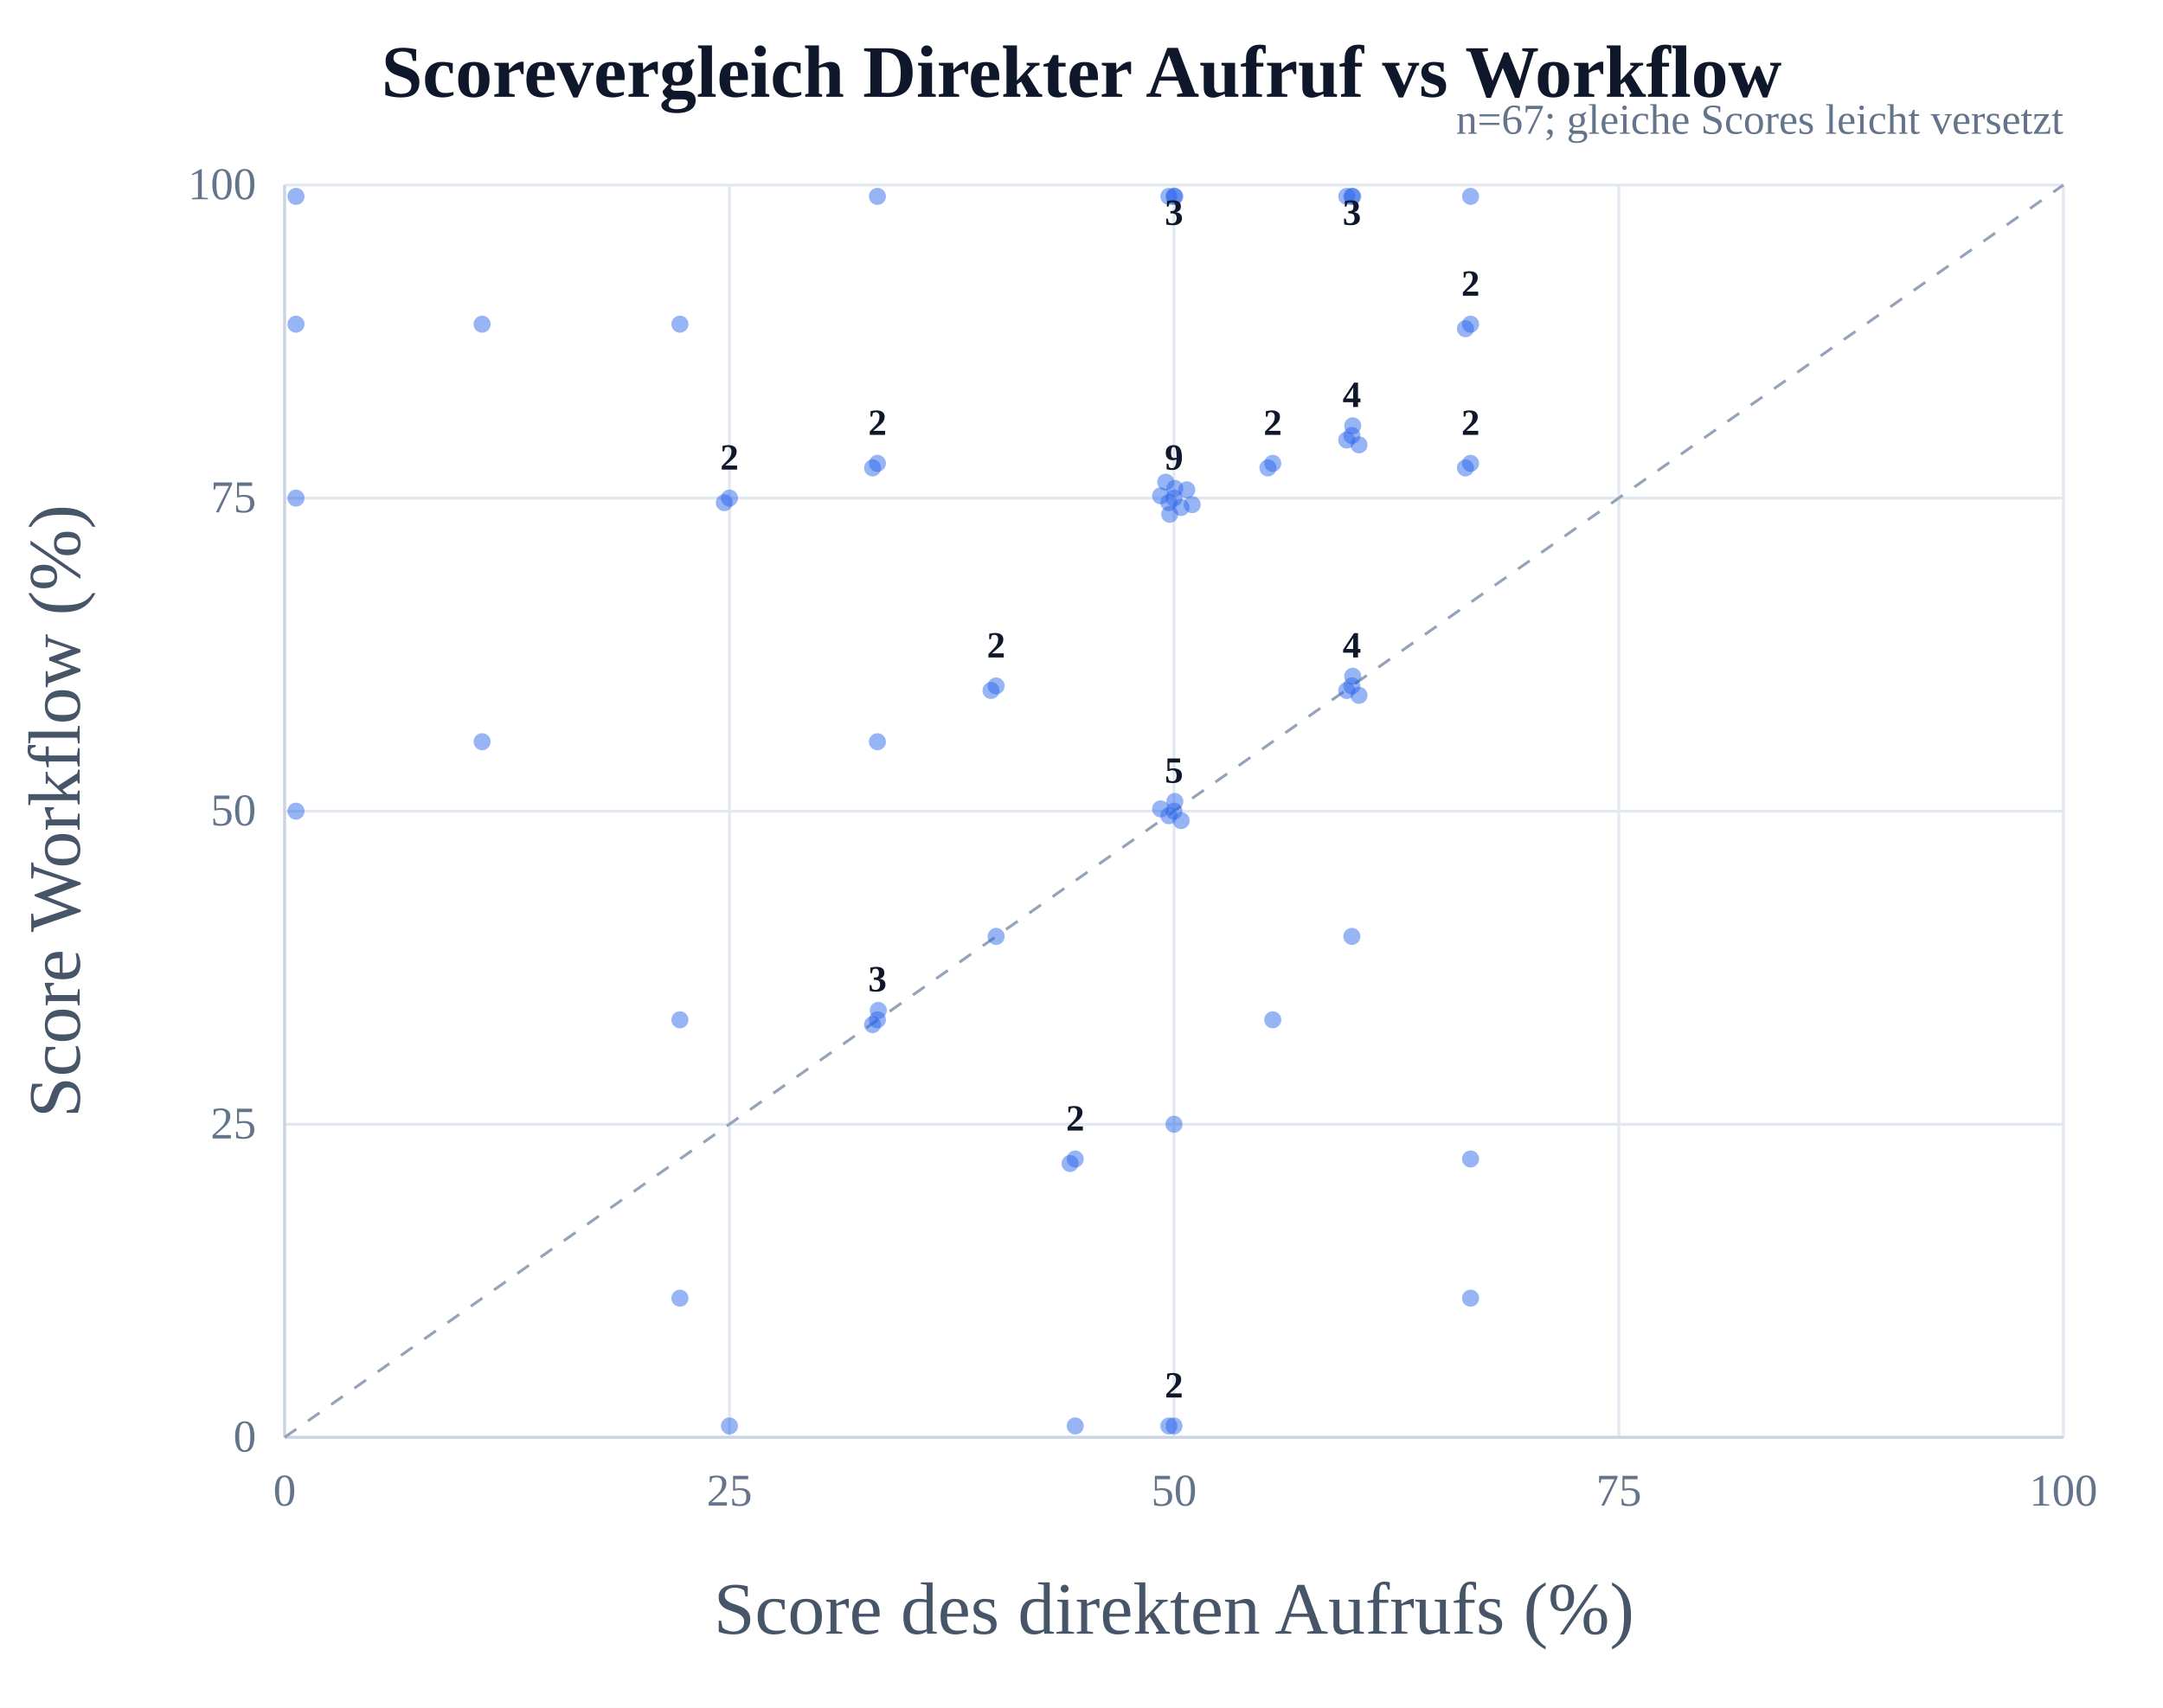
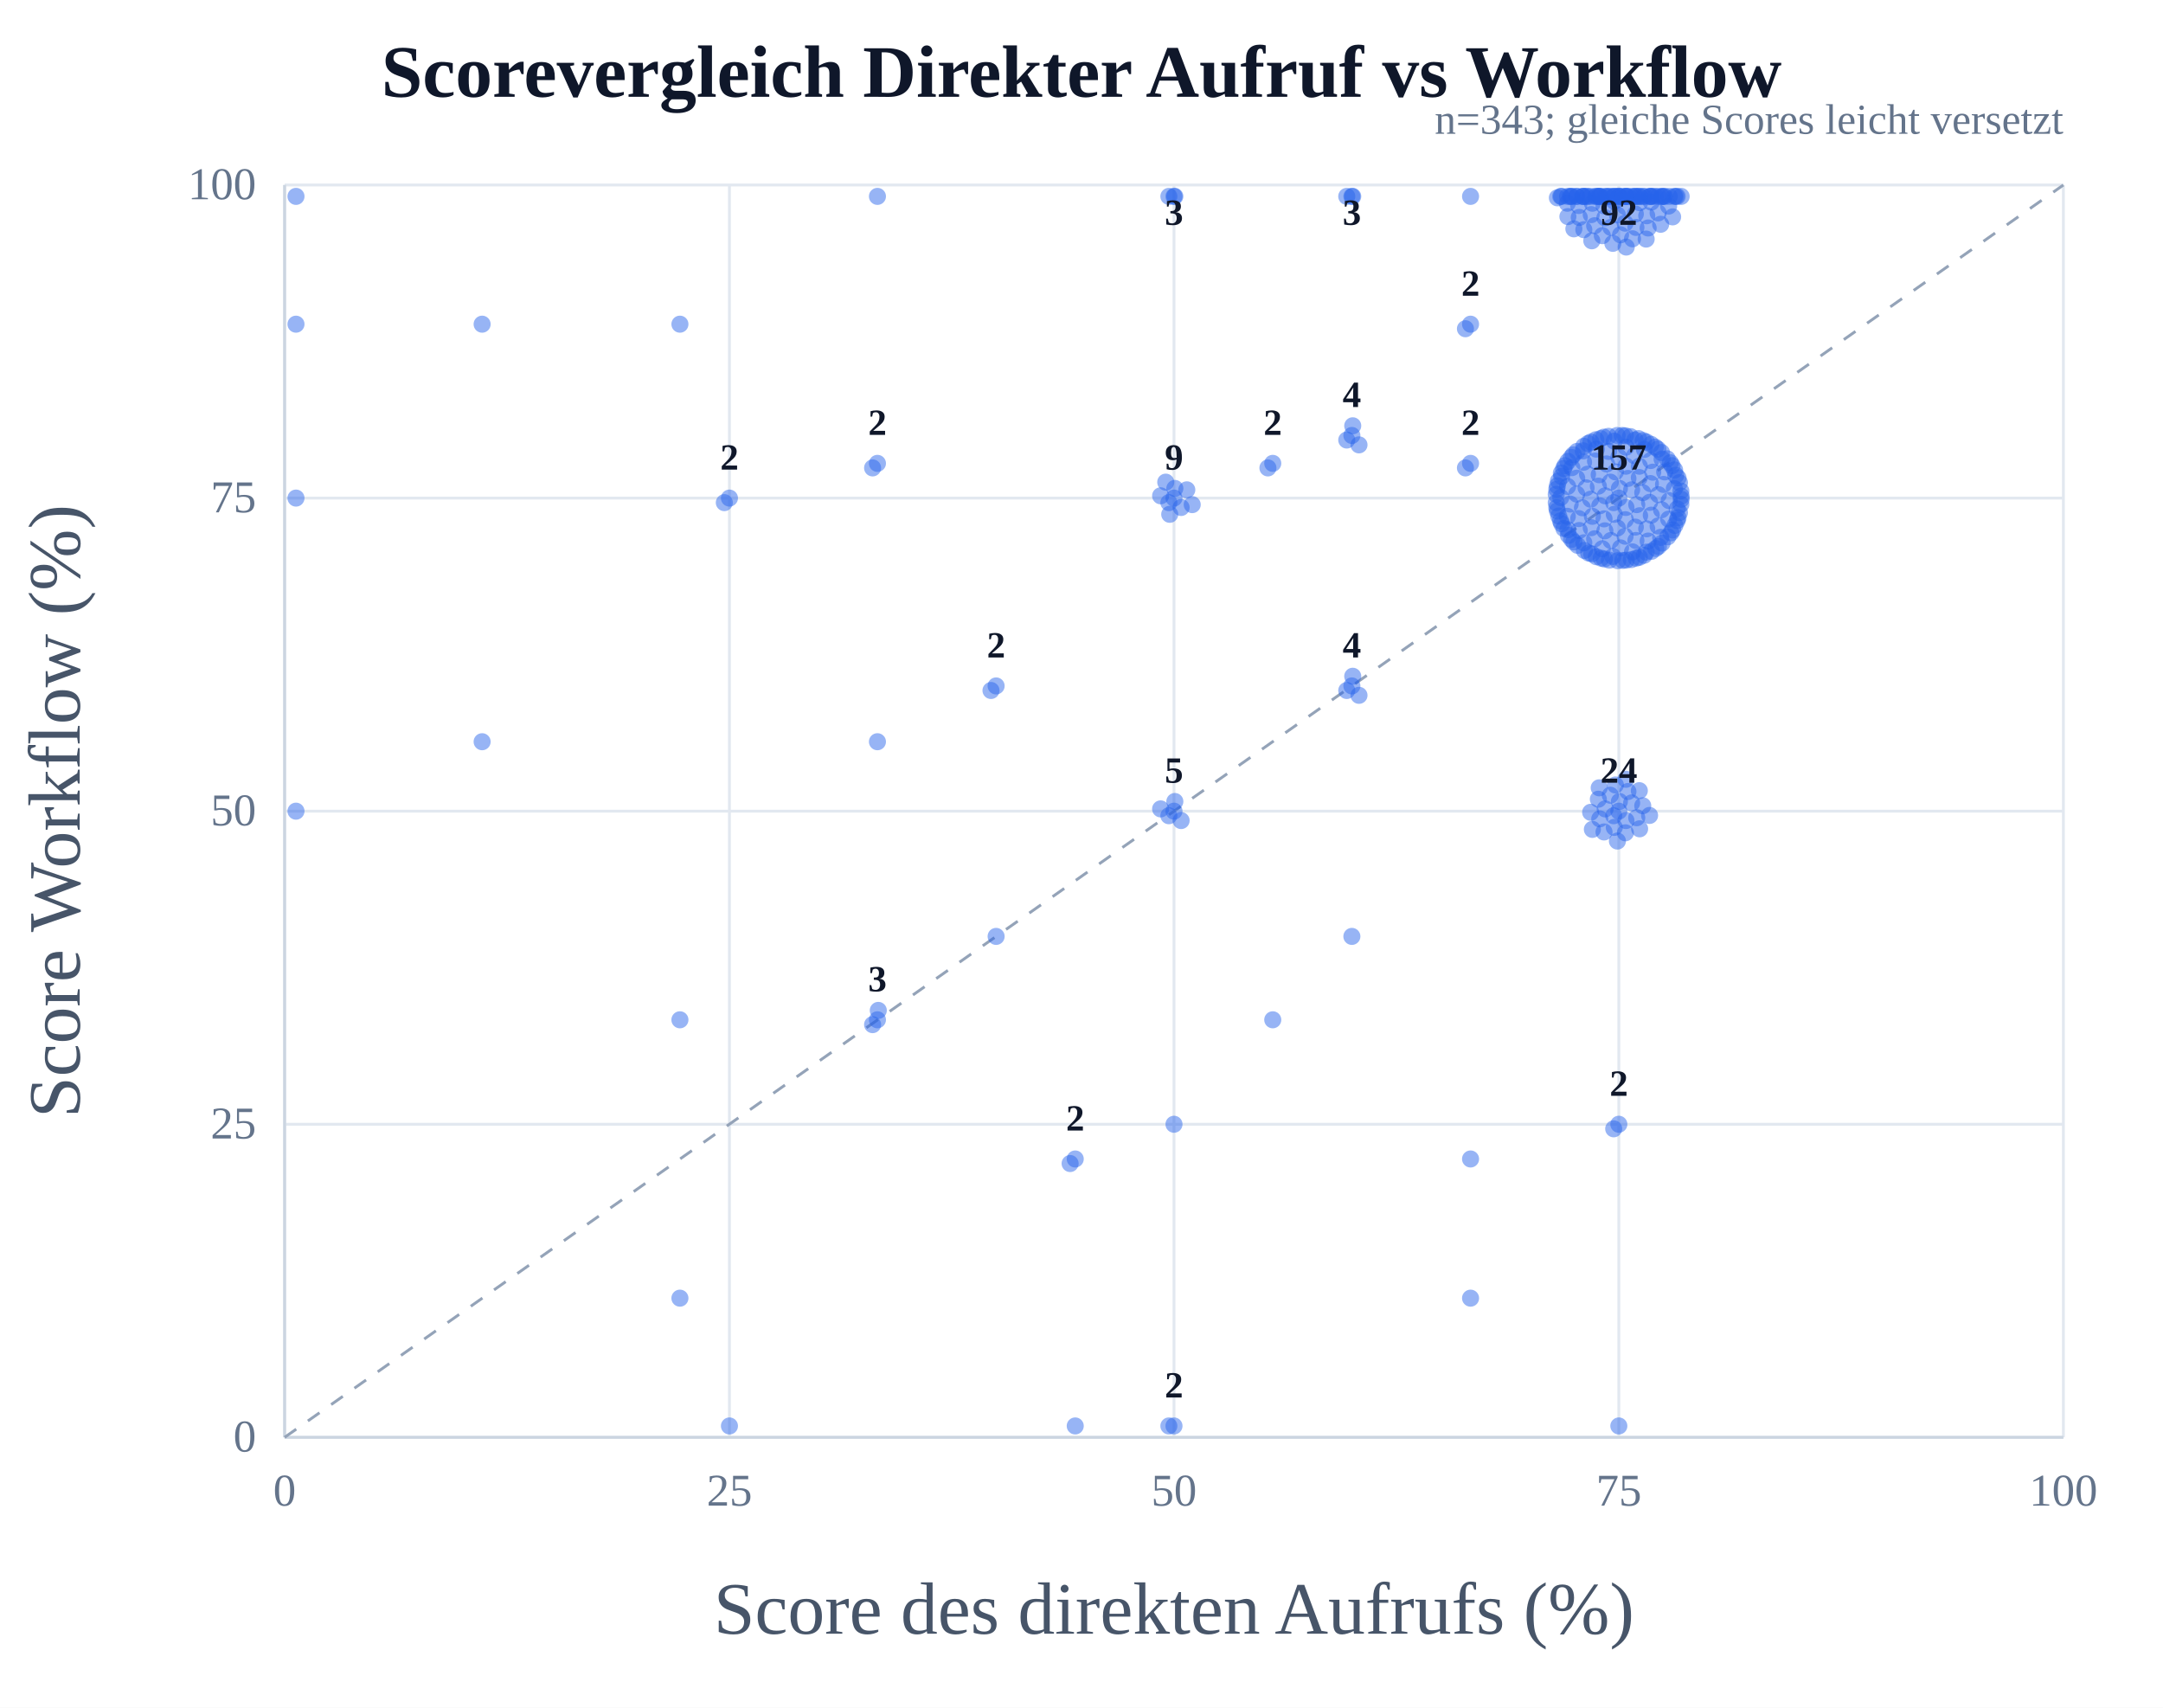
<svg xmlns="http://www.w3.org/2000/svg" width="760" height="600" viewBox="0 0 760 600" role="img" aria-label="Scorevergleich Direkter Aufruf vs Workflow">
  <rect width="100%" height="100%" fill="white" />
  <text x="380" y="34" text-anchor="middle" font-size="26" font-weight="700" fill="#0f172a">Scorevergleich Direkter Aufruf vs Workflow</text>
  <line x1="100.0" y1="65" x2="100.0" y2="505.0" stroke="#e2e8f0" />
  <line x1="100" y1="505.0" x2="725.0" y2="505.0" stroke="#e2e8f0" />
  <text x="100.0" y="529.0" text-anchor="middle" font-size="16" fill="#64748b">0</text>
  <text x="90.0" y="510.0" text-anchor="end" font-size="16" fill="#64748b">0</text>
  <line x1="256.3" y1="65" x2="256.3" y2="505.0" stroke="#e2e8f0" />
  <line x1="100" y1="395.0" x2="725.0" y2="395.0" stroke="#e2e8f0" />
  <text x="256.3" y="529.0" text-anchor="middle" font-size="16" fill="#64748b">25</text>
  <text x="90.0" y="400.0" text-anchor="end" font-size="16" fill="#64748b">25</text>
  <line x1="412.5" y1="65" x2="412.5" y2="505.0" stroke="#e2e8f0" />
  <line x1="100" y1="285.0" x2="725.0" y2="285.0" stroke="#e2e8f0" />
  <text x="412.5" y="529.0" text-anchor="middle" font-size="16" fill="#64748b">50</text>
  <text x="90.0" y="290.0" text-anchor="end" font-size="16" fill="#64748b">50</text>
  <line x1="568.8" y1="65" x2="568.8" y2="505.0" stroke="#e2e8f0" />
  <line x1="100" y1="175.0" x2="725.0" y2="175.0" stroke="#e2e8f0" />
  <text x="568.8" y="529.0" text-anchor="middle" font-size="16" fill="#64748b">75</text>
  <text x="90.0" y="180.0" text-anchor="end" font-size="16" fill="#64748b">75</text>
  <line x1="725.0" y1="65" x2="725.0" y2="505.0" stroke="#e2e8f0" />
  <line x1="100" y1="65.0" x2="725.0" y2="65.0" stroke="#e2e8f0" />
  <text x="725.0" y="529.0" text-anchor="middle" font-size="16" fill="#64748b">100</text>
  <text x="90.0" y="70.0" text-anchor="end" font-size="16" fill="#64748b">100</text>
  <line x1="100" y1="505" x2="725" y2="505" stroke="#cbd5e1" />
  <line x1="100" y1="65" x2="100" y2="505" stroke="#cbd5e1" />
  <line x1="100" y1="505" x2="725" y2="65" stroke="#94a3b8" stroke-dasharray="5 5" />
+   <circle cx="568.8" cy="175.0" r="3" fill="#2563eb" opacity="0.48" />
+   <circle cx="567.0" cy="176.6" r="3" fill="#2563eb" opacity="0.48" />
+   <circle cx="569.0" cy="171.6" r="3" fill="#2563eb" opacity="0.48" />
+   <circle cx="571.3" cy="178.3" r="3" fill="#2563eb" opacity="0.48" />
+   <circle cx="564.0" cy="174.2" r="3" fill="#2563eb" opacity="0.48" />
+   <circle cx="573.3" cy="172.1" r="3" fill="#2563eb" opacity="0.48" />
+   <circle cx="567.2" cy="180.7" r="3" fill="#2563eb" opacity="0.48" />
+   <circle cx="565.8" cy="169.4" r="3" fill="#2563eb" opacity="0.48" />
+   <circle cx="575.1" cy="177.3" r="3" fill="#2563eb" opacity="0.48" />
+   <circle cx="562.1" cy="177.7" r="3" fill="#2563eb" opacity="0.48" />
+   <circle cx="572.0" cy="168.1" r="3" fill="#2563eb" opacity="0.48" />
+   <circle cx="571.1" cy="182.6" r="3" fill="#2563eb" opacity="0.48" />
+   <circle cx="561.6" cy="170.8" r="3" fill="#2563eb" opacity="0.48" />
+   <circle cx="577.2" cy="173.1" r="3" fill="#2563eb" opacity="0.48" />
+   <circle cx="563.6" cy="182.3" r="3" fill="#2563eb" opacity="0.48" />
+   <circle cx="567.6" cy="165.8" r="3" fill="#2563eb" opacity="0.48" />
+   <circle cx="576.1" cy="181.2" r="3" fill="#2563eb" opacity="0.48" />
+   <circle cx="558.9" cy="175.4" r="3" fill="#2563eb" opacity="0.48" />
+   <circle cx="576.0" cy="167.8" r="3" fill="#2563eb" opacity="0.48" />
+   <circle cx="568.3" cy="185.5" r="3" fill="#2563eb" opacity="0.48" />
+   <circle cx="561.9" cy="166.8" r="3" fill="#2563eb" opacity="0.48" />
+   <circle cx="579.6" cy="176.5" r="3" fill="#2563eb" opacity="0.48" />
+   <circle cx="559.5" cy="181.4" r="3" fill="#2563eb" opacity="0.48" />
+   <circle cx="571.3" cy="163.8" r="3" fill="#2563eb" opacity="0.48" />
+   <circle cx="574.6" cy="185.2" r="3" fill="#2563eb" opacity="0.48" />
+   <circle cx="557.3" cy="171.4" r="3" fill="#2563eb" opacity="0.48" />
+   <circle cx="579.9" cy="169.9" r="3" fill="#2563eb" opacity="0.48" />
+   <circle cx="563.9" cy="186.5" r="3" fill="#2563eb" opacity="0.48" />
+   <circle cx="564.5" cy="163.0" r="3" fill="#2563eb" opacity="0.48" />
+   <circle cx="580.2" cy="181.0" r="3" fill="#2563eb" opacity="0.48" />
+   <circle cx="556.0" cy="178.4" r="3" fill="#2563eb" opacity="0.48" />
+   <circle cx="576.0" cy="163.8" r="3" fill="#2563eb" opacity="0.48" />
+   <circle cx="571.0" cy="188.4" r="3" fill="#2563eb" opacity="0.48" />
+   <circle cx="557.8" cy="166.6" r="3" fill="#2563eb" opacity="0.48" />
+   <circle cx="582.7" cy="173.8" r="3" fill="#2563eb" opacity="0.48" />
+   <circle cx="559.1" cy="185.4" r="3" fill="#2563eb" opacity="0.48" />
+   <circle cx="568.8" cy="160.6" r="3" fill="#2563eb" opacity="0.48" />
+   <circle cx="578.6" cy="185.8" r="3" fill="#2563eb" opacity="0.48" />
+   <circle cx="554.0" cy="173.6" r="3" fill="#2563eb" opacity="0.48" />
+   <circle cx="580.7" cy="165.9" r="3" fill="#2563eb" opacity="0.48" />
+   <circle cx="566.0" cy="189.9" r="3" fill="#2563eb" opacity="0.48" />
+   <circle cx="560.6" cy="162.0" r="3" fill="#2563eb" opacity="0.48" />
+   <circle cx="583.8" cy="179.1" r="3" fill="#2563eb" opacity="0.48" />
+   <circle cx="554.7" cy="182.2" r="3" fill="#2563eb" opacity="0.48" />
+   <circle cx="574.3" cy="160.1" r="3" fill="#2563eb" opacity="0.48" />
+   <circle cx="574.8" cy="189.9" r="3" fill="#2563eb" opacity="0.48" />
+   <circle cx="554.0" cy="168.0" r="3" fill="#2563eb" opacity="0.48" />
+   <circle cx="584.5" cy="170.2" r="3" fill="#2563eb" opacity="0.48" />
+   <circle cx="560.3" cy="189.3" r="3" fill="#2563eb" opacity="0.48" />
+   <circle cx="565.2" cy="158.6" r="3" fill="#2563eb" opacity="0.48" />
+   <circle cx="582.6" cy="184.8" r="3" fill="#2563eb" opacity="0.48" />
+   <circle cx="551.7" cy="177.1" r="3" fill="#2563eb" opacity="0.48" />
+   <circle cx="580.0" cy="161.8" r="3" fill="#2563eb" opacity="0.48" />
+   <circle cx="569.4" cy="192.5" r="3" fill="#2563eb" opacity="0.48" />
+   <circle cx="556.4" cy="162.4" r="3" fill="#2563eb" opacity="0.48" />
+   <circle cx="586.5" cy="175.9" r="3" fill="#2563eb" opacity="0.48" />
+   <circle cx="554.9" cy="186.4" r="3" fill="#2563eb" opacity="0.48" />
+   <circle cx="571.3" cy="157.1" r="3" fill="#2563eb" opacity="0.48" />
+   <circle cx="579.1" cy="190.1" r="3" fill="#2563eb" opacity="0.48" />
+   <circle cx="550.8" cy="170.9" r="3" fill="#2563eb" opacity="0.48" />
+   <circle cx="584.9" cy="165.8" r="3" fill="#2563eb" opacity="0.48" />
+   <circle cx="563.0" cy="192.8" r="3" fill="#2563eb" opacity="0.48" />
+   <circle cx="560.9" cy="157.8" r="3" fill="#2563eb" opacity="0.48" />
+   <circle cx="586.3" cy="182.4" r="3" fill="#2563eb" opacity="0.48" />
+   <circle cx="550.7" cy="181.4" r="3" fill="#2563eb" opacity="0.48" />
+   <circle cx="577.8" cy="157.9" r="3" fill="#2563eb" opacity="0.48" />
+   <circle cx="573.6" cy="193.9" r="3" fill="#2563eb" opacity="0.48" />
+   <circle cx="552.3" cy="164.3" r="3" fill="#2563eb" opacity="0.48" />
+   <circle cx="588.3" cy="171.7" r="3" fill="#2563eb" opacity="0.48" />
+   <circle cx="556.5" cy="190.7" r="3" fill="#2563eb" opacity="0.48" />
+   <circle cx="567.2" cy="155.0" r="3" fill="#2563eb" opacity="0.48" />
+   <circle cx="583.5" cy="188.8" r="3" fill="#2563eb" opacity="0.48" />
+   <circle cx="548.4" cy="174.8" r="3" fill="#2563eb" opacity="0.48" />
+   <circle cx="584.0" cy="161.3" r="3" fill="#2563eb" opacity="0.48" />
+   <circle cx="566.7" cy="195.5" r="3" fill="#2563eb" opacity="0.48" />
+   <circle cx="556.3" cy="158.4" r="3" fill="#2563eb" opacity="0.48" />
+   <circle cx="589.3" cy="178.8" r="3" fill="#2563eb" opacity="0.48" />
+   <circle cx="550.9" cy="186.1" r="3" fill="#2563eb" opacity="0.48" />
+   <circle cx="574.5" cy="154.6" r="3" fill="#2563eb" opacity="0.48" />
+   <circle cx="578.4" cy="194.0" r="3" fill="#2563eb" opacity="0.48" />
+   <circle cx="548.7" cy="167.4" r="3" fill="#2563eb" opacity="0.48" />
+   <circle cx="588.8" cy="167.0" r="3" fill="#2563eb" opacity="0.48" />
+   <circle cx="559.3" cy="194.6" r="3" fill="#2563eb" opacity="0.48" />
+   <circle cx="562.4" cy="154.1" r="3" fill="#2563eb" opacity="0.48" />
+   <circle cx="587.7" cy="186.2" r="3" fill="#2563eb" opacity="0.48" />
+   <circle cx="547.2" cy="179.5" r="3" fill="#2563eb" opacity="0.48" />
+   <circle cx="581.6" cy="157.1" r="3" fill="#2563eb" opacity="0.48" />
+   <circle cx="571.4" cy="196.8" r="3" fill="#2563eb" opacity="0.48" />
+   <circle cx="552.1" cy="160.7" r="3" fill="#2563eb" opacity="0.48" />
+   <circle cx="590.7" cy="174.3" r="3" fill="#2563eb" opacity="0.48" />
+   <circle cx="553.0" cy="190.4" r="3" fill="#2563eb" opacity="0.48" />
+   <circle cx="570.0" cy="153.0" r="3" fill="#2563eb" opacity="0.48" />
+   <circle cx="582.7" cy="192.0" r="3" fill="#2563eb" opacity="0.48" />
+   <circle cx="547.0" cy="171.9" r="3" fill="#2563eb" opacity="0.48" />
+   <circle cx="586.9" cy="162.6" r="3" fill="#2563eb" opacity="0.48" />
+   <circle cx="563.7" cy="196.4" r="3" fill="#2563eb" opacity="0.48" />
+   <circle cx="558.0" cy="155.8" r="3" fill="#2563eb" opacity="0.48" />
+   <circle cx="589.6" cy="181.9" r="3" fill="#2563eb" opacity="0.48" />
+   <circle cx="548.7" cy="184.0" r="3" fill="#2563eb" opacity="0.48" />
+   <circle cx="577.4" cy="154.8" r="3" fill="#2563eb" opacity="0.48" />
+   <circle cx="576.0" cy="195.8" r="3" fill="#2563eb" opacity="0.48" />
+   <circle cx="549.4" cy="164.6" r="3" fill="#2563eb" opacity="0.48" />
+   <circle cx="590.1" cy="169.6" r="3" fill="#2563eb" opacity="0.48" />
+   <circle cx="556.7" cy="193.4" r="3" fill="#2563eb" opacity="0.48" />
+   <circle cx="565.2" cy="153.3" r="3" fill="#2563eb" opacity="0.48" />
+   <circle cx="586.0" cy="188.6" r="3" fill="#2563eb" opacity="0.48" />
+   <circle cx="546.8" cy="176.6" r="3" fill="#2563eb" opacity="0.48" />
+   <circle cx="583.8" cy="159.0" r="3" fill="#2563eb" opacity="0.48" />
+   <circle cx="568.4" cy="197.0" r="3" fill="#2563eb" opacity="0.48" />
+   <circle cx="554.1" cy="158.6" r="3" fill="#2563eb" opacity="0.48" />
+   <circle cx="590.6" cy="177.2" r="3" fill="#2563eb" opacity="0.48" />
+   <circle cx="551.1" cy="188.1" r="3" fill="#2563eb" opacity="0.48" />
+   <circle cx="572.9" cy="153.4" r="3" fill="#2563eb" opacity="0.48" />
+   <circle cx="580.3" cy="193.7" r="3" fill="#2563eb" opacity="0.48" />
+   <circle cx="547.6" cy="169.0" r="3" fill="#2563eb" opacity="0.48" />
+   <circle cx="588.4" cy="165.1" r="3" fill="#2563eb" opacity="0.48" />
+   <circle cx="560.9" cy="195.6" r="3" fill="#2563eb" opacity="0.48" />
+   <circle cx="560.7" cy="154.5" r="3" fill="#2563eb" opacity="0.48" />
+   <circle cx="588.5" cy="184.6" r="3" fill="#2563eb" opacity="0.48" />
+   <circle cx="547.7" cy="181.3" r="3" fill="#2563eb" opacity="0.48" />
+   <circle cx="580.1" cy="156.1" r="3" fill="#2563eb" opacity="0.48" />
+   <circle cx="573.2" cy="196.6" r="3" fill="#2563eb" opacity="0.48" />
+   <circle cx="550.9" cy="162.1" r="3" fill="#2563eb" opacity="0.48" />
+   <circle cx="590.6" cy="172.5" r="3" fill="#2563eb" opacity="0.48" />
+   <circle cx="554.3" cy="191.6" r="3" fill="#2563eb" opacity="0.48" />
+   <circle cx="568.2" cy="153.0" r="3" fill="#2563eb" opacity="0.48" />
+   <circle cx="584.0" cy="190.8" r="3" fill="#2563eb" opacity="0.48" />
+   <circle cx="546.8" cy="173.7" r="3" fill="#2563eb" opacity="0.48" />
+   <circle cx="585.8" cy="161.2" r="3" fill="#2563eb" opacity="0.48" />
+   <circle cx="565.5" cy="196.8" r="3" fill="#2563eb" opacity="0.48" />
+   <circle cx="556.5" cy="156.8" r="3" fill="#2563eb" opacity="0.48" />
+   <circle cx="590.1" cy="180.1" r="3" fill="#2563eb" opacity="0.48" />
+   <circle cx="549.5" cy="185.7" r="3" fill="#2563eb" opacity="0.48" />
+   <circle cx="575.7" cy="154.1" r="3" fill="#2563eb" opacity="0.48" />
+   <circle cx="577.7" cy="195.1" r="3" fill="#2563eb" opacity="0.48" />
+   <circle cx="548.6" cy="166.2" r="3" fill="#2563eb" opacity="0.48" />
+   <circle cx="589.6" cy="167.9" r="3" fill="#2563eb" opacity="0.48" />
+   <circle cx="558.2" cy="194.3" r="3" fill="#2563eb" opacity="0.48" />
+   <circle cx="563.5" cy="153.6" r="3" fill="#2563eb" opacity="0.48" />
+   <circle cx="587.1" cy="187.2" r="3" fill="#2563eb" opacity="0.48" />
+   <circle cx="547.0" cy="178.4" r="3" fill="#2563eb" opacity="0.48" />
+   <circle cx="582.5" cy="157.8" r="3" fill="#2563eb" opacity="0.48" />
+   <circle cx="570.2" cy="196.9" r="3" fill="#2563eb" opacity="0.48" />
+   <circle cx="552.8" cy="159.8" r="3" fill="#2563eb" opacity="0.48" />
+   <circle cx="590.7" cy="175.4" r="3" fill="#2563eb" opacity="0.48" />
+   <circle cx="552.2" cy="189.5" r="3" fill="#2563eb" opacity="0.48" />
+   <circle cx="571.1" cy="153.1" r="3" fill="#2563eb" opacity="0.48" />
+   <circle cx="581.8" cy="192.7" r="3" fill="#2563eb" opacity="0.48" />
+   <circle cx="547.2" cy="170.7" r="3" fill="#2563eb" opacity="0.48" />
+   <circle cx="587.5" cy="163.6" r="3" fill="#2563eb" opacity="0.48" />
+   <circle cx="562.6" cy="196.1" r="3" fill="#2563eb" opacity="0.48" />
+   <circle cx="559.0" cy="155.3" r="3" fill="#2563eb" opacity="0.48" />
+   <circle cx="589.3" cy="182.9" r="3" fill="#2563eb" opacity="0.48" />
+   <circle cx="548.3" cy="183.0" r="3" fill="#2563eb" opacity="0.48" />
+   <circle cx="578.5" cy="155.3" r="3" fill="#2563eb" opacity="0.48" />
+   <circle cx="574.9" cy="196.1" r="3" fill="#2563eb" opacity="0.48" />
+   <circle cx="549.9" cy="163.6" r="3" fill="#2563eb" opacity="0.48" />
+   <circle cx="568.8" cy="69.0" r="3" fill="#2563eb" opacity="0.48" />
+   <circle cx="567.0" cy="69.0" r="3" fill="#2563eb" opacity="0.48" />
+   <circle cx="569.0" cy="69.0" r="3" fill="#2563eb" opacity="0.48" />
+   <circle cx="571.3" cy="69.0" r="3" fill="#2563eb" opacity="0.48" />
+   <circle cx="564.0" cy="69.0" r="3" fill="#2563eb" opacity="0.48" />
+   <circle cx="573.3" cy="69.0" r="3" fill="#2563eb" opacity="0.48" />
+   <circle cx="567.2" cy="70.7" r="3" fill="#2563eb" opacity="0.48" />
+   <circle cx="565.8" cy="69.0" r="3" fill="#2563eb" opacity="0.48" />
+   <circle cx="575.1" cy="69.0" r="3" fill="#2563eb" opacity="0.48" />
+   <circle cx="562.1" cy="69.0" r="3" fill="#2563eb" opacity="0.48" />
+   <circle cx="572.0" cy="69.0" r="3" fill="#2563eb" opacity="0.48" />
+   <circle cx="571.1" cy="72.6" r="3" fill="#2563eb" opacity="0.48" />
+   <circle cx="561.6" cy="69.0" r="3" fill="#2563eb" opacity="0.48" />
+   <circle cx="577.2" cy="69.0" r="3" fill="#2563eb" opacity="0.48" />
+   <circle cx="563.6" cy="72.3" r="3" fill="#2563eb" opacity="0.48" />
+   <circle cx="567.6" cy="69.0" r="3" fill="#2563eb" opacity="0.48" />
+   <circle cx="576.1" cy="71.2" r="3" fill="#2563eb" opacity="0.48" />
+   <circle cx="558.9" cy="69.0" r="3" fill="#2563eb" opacity="0.48" />
+   <circle cx="576.0" cy="69.0" r="3" fill="#2563eb" opacity="0.48" />
+   <circle cx="568.3" cy="75.5" r="3" fill="#2563eb" opacity="0.48" />
+   <circle cx="561.9" cy="69.0" r="3" fill="#2563eb" opacity="0.48" />
+   <circle cx="579.6" cy="69.0" r="3" fill="#2563eb" opacity="0.48" />
+   <circle cx="559.5" cy="71.4" r="3" fill="#2563eb" opacity="0.48" />
+   <circle cx="571.3" cy="69.0" r="3" fill="#2563eb" opacity="0.48" />
+   <circle cx="574.6" cy="75.2" r="3" fill="#2563eb" opacity="0.48" />
+   <circle cx="557.3" cy="69.0" r="3" fill="#2563eb" opacity="0.48" />
+   <circle cx="579.9" cy="69.0" r="3" fill="#2563eb" opacity="0.48" />
+   <circle cx="563.9" cy="76.5" r="3" fill="#2563eb" opacity="0.48" />
+   <circle cx="564.5" cy="69.0" r="3" fill="#2563eb" opacity="0.48" />
+   <circle cx="580.2" cy="71.0" r="3" fill="#2563eb" opacity="0.48" />
+   <circle cx="556.0" cy="69.0" r="3" fill="#2563eb" opacity="0.48" />
+   <circle cx="576.0" cy="69.0" r="3" fill="#2563eb" opacity="0.48" />
+   <circle cx="571.0" cy="78.4" r="3" fill="#2563eb" opacity="0.48" />
+   <circle cx="557.8" cy="69.0" r="3" fill="#2563eb" opacity="0.48" />
+   <circle cx="582.7" cy="69.0" r="3" fill="#2563eb" opacity="0.48" />
+   <circle cx="559.1" cy="75.4" r="3" fill="#2563eb" opacity="0.48" />
+   <circle cx="568.8" cy="69.0" r="3" fill="#2563eb" opacity="0.48" />
+   <circle cx="578.6" cy="75.8" r="3" fill="#2563eb" opacity="0.48" />
+   <circle cx="554.0" cy="69.0" r="3" fill="#2563eb" opacity="0.48" />
+   <circle cx="580.7" cy="69.0" r="3" fill="#2563eb" opacity="0.48" />
+   <circle cx="566.0" cy="79.9" r="3" fill="#2563eb" opacity="0.48" />
+   <circle cx="560.6" cy="69.0" r="3" fill="#2563eb" opacity="0.48" />
+   <circle cx="583.8" cy="69.1" r="3" fill="#2563eb" opacity="0.48" />
+   <circle cx="554.7" cy="72.2" r="3" fill="#2563eb" opacity="0.48" />
+   <circle cx="574.3" cy="69.0" r="3" fill="#2563eb" opacity="0.48" />
+   <circle cx="574.8" cy="79.9" r="3" fill="#2563eb" opacity="0.48" />
+   <circle cx="554.0" cy="69.0" r="3" fill="#2563eb" opacity="0.48" />
+   <circle cx="584.5" cy="69.0" r="3" fill="#2563eb" opacity="0.48" />
+   <circle cx="560.3" cy="79.3" r="3" fill="#2563eb" opacity="0.48" />
+   <circle cx="565.2" cy="69.0" r="3" fill="#2563eb" opacity="0.48" />
+   <circle cx="582.6" cy="74.8" r="3" fill="#2563eb" opacity="0.48" />
+   <circle cx="551.7" cy="69.0" r="3" fill="#2563eb" opacity="0.48" />
+   <circle cx="580.0" cy="69.0" r="3" fill="#2563eb" opacity="0.48" />
+   <circle cx="569.4" cy="82.5" r="3" fill="#2563eb" opacity="0.48" />
+   <circle cx="556.4" cy="69.0" r="3" fill="#2563eb" opacity="0.48" />
+   <circle cx="586.5" cy="69.0" r="3" fill="#2563eb" opacity="0.48" />
+   <circle cx="554.9" cy="76.4" r="3" fill="#2563eb" opacity="0.48" />
+   <circle cx="571.3" cy="69.0" r="3" fill="#2563eb" opacity="0.48" />
+   <circle cx="579.1" cy="80.1" r="3" fill="#2563eb" opacity="0.48" />
+   <circle cx="550.8" cy="69.0" r="3" fill="#2563eb" opacity="0.48" />
+   <circle cx="584.9" cy="69.0" r="3" fill="#2563eb" opacity="0.48" />
+   <circle cx="563.0" cy="82.8" r="3" fill="#2563eb" opacity="0.48" />
+   <circle cx="560.9" cy="69.0" r="3" fill="#2563eb" opacity="0.48" />
+   <circle cx="586.3" cy="72.4" r="3" fill="#2563eb" opacity="0.48" />
+   <circle cx="550.7" cy="71.4" r="3" fill="#2563eb" opacity="0.48" />
+   <circle cx="577.8" cy="69.0" r="3" fill="#2563eb" opacity="0.48" />
+   <circle cx="573.6" cy="83.9" r="3" fill="#2563eb" opacity="0.48" />
+   <circle cx="552.3" cy="69.0" r="3" fill="#2563eb" opacity="0.48" />
+   <circle cx="588.3" cy="69.0" r="3" fill="#2563eb" opacity="0.48" />
+   <circle cx="556.5" cy="80.7" r="3" fill="#2563eb" opacity="0.48" />
+   <circle cx="567.2" cy="69.0" r="3" fill="#2563eb" opacity="0.48" />
+   <circle cx="583.5" cy="78.8" r="3" fill="#2563eb" opacity="0.48" />
+   <circle cx="548.4" cy="69.0" r="3" fill="#2563eb" opacity="0.48" />
+   <circle cx="584.0" cy="69.0" r="3" fill="#2563eb" opacity="0.48" />
+   <circle cx="566.7" cy="85.5" r="3" fill="#2563eb" opacity="0.48" />
+   <circle cx="556.3" cy="69.0" r="3" fill="#2563eb" opacity="0.48" />
+   <circle cx="589.3" cy="69.0" r="3" fill="#2563eb" opacity="0.48" />
+   <circle cx="550.9" cy="76.1" r="3" fill="#2563eb" opacity="0.48" />
+   <circle cx="574.5" cy="69.0" r="3" fill="#2563eb" opacity="0.48" />
+   <circle cx="578.4" cy="84.0" r="3" fill="#2563eb" opacity="0.48" />
+   <circle cx="548.7" cy="69.0" r="3" fill="#2563eb" opacity="0.48" />
+   <circle cx="588.8" cy="69.0" r="3" fill="#2563eb" opacity="0.48" />
+   <circle cx="559.3" cy="84.6" r="3" fill="#2563eb" opacity="0.48" />
+   <circle cx="562.4" cy="69.0" r="3" fill="#2563eb" opacity="0.48" />
+   <circle cx="587.7" cy="76.2" r="3" fill="#2563eb" opacity="0.48" />
+   <circle cx="547.2" cy="69.5" r="3" fill="#2563eb" opacity="0.48" />
+   <circle cx="581.6" cy="69.0" r="3" fill="#2563eb" opacity="0.48" />
+   <circle cx="571.4" cy="86.8" r="3" fill="#2563eb" opacity="0.48" />
+   <circle cx="552.1" cy="69.0" r="3" fill="#2563eb" opacity="0.48" />
+   <circle cx="590.7" cy="69.0" r="3" fill="#2563eb" opacity="0.48" />
+   <circle cx="553.0" cy="80.4" r="3" fill="#2563eb" opacity="0.48" />
+   <circle cx="570.0" cy="69.0" r="3" fill="#2563eb" opacity="0.48" />
  <circle cx="475.0" cy="241.0" r="3" fill="#2563eb" opacity="0.48" />
  <circle cx="473.2" cy="242.6" r="3" fill="#2563eb" opacity="0.48" />
  <circle cx="475.3" cy="237.6" r="3" fill="#2563eb" opacity="0.48" />
  <circle cx="477.5" cy="244.3" r="3" fill="#2563eb" opacity="0.48" />
  <circle cx="475.0" cy="153.0" r="3" fill="#2563eb" opacity="0.48" />
  <circle cx="473.2" cy="154.6" r="3" fill="#2563eb" opacity="0.48" />
  <circle cx="475.3" cy="149.6" r="3" fill="#2563eb" opacity="0.48" />
  <circle cx="477.5" cy="156.3" r="3" fill="#2563eb" opacity="0.48" />
  <circle cx="475.0" cy="69.0" r="3" fill="#2563eb" opacity="0.48" />
  <circle cx="473.2" cy="69.0" r="3" fill="#2563eb" opacity="0.48" />
  <circle cx="475.3" cy="69.0" r="3" fill="#2563eb" opacity="0.48" />
  <circle cx="475.0" cy="329.0" r="3" fill="#2563eb" opacity="0.48" />
  <circle cx="350.0" cy="329.0" r="3" fill="#2563eb" opacity="0.48" />
  <circle cx="350.0" cy="241.0" r="3" fill="#2563eb" opacity="0.48" />
  <circle cx="348.2" cy="242.6" r="3" fill="#2563eb" opacity="0.48" />
+   <circle cx="568.8" cy="285.0" r="3" fill="#2563eb" opacity="0.48" />
+   <circle cx="567.0" cy="286.6" r="3" fill="#2563eb" opacity="0.48" />
+   <circle cx="569.0" cy="281.6" r="3" fill="#2563eb" opacity="0.48" />
+   <circle cx="571.3" cy="288.3" r="3" fill="#2563eb" opacity="0.48" />
+   <circle cx="564.0" cy="284.2" r="3" fill="#2563eb" opacity="0.48" />
+   <circle cx="573.3" cy="282.1" r="3" fill="#2563eb" opacity="0.48" />
+   <circle cx="567.2" cy="290.7" r="3" fill="#2563eb" opacity="0.48" />
+   <circle cx="565.8" cy="279.4" r="3" fill="#2563eb" opacity="0.48" />
+   <circle cx="575.1" cy="287.3" r="3" fill="#2563eb" opacity="0.48" />
+   <circle cx="562.1" cy="287.7" r="3" fill="#2563eb" opacity="0.48" />
+   <circle cx="572.0" cy="278.1" r="3" fill="#2563eb" opacity="0.48" />
+   <circle cx="571.1" cy="292.6" r="3" fill="#2563eb" opacity="0.48" />
+   <circle cx="561.6" cy="280.8" r="3" fill="#2563eb" opacity="0.48" />
+   <circle cx="577.2" cy="283.1" r="3" fill="#2563eb" opacity="0.48" />
+   <circle cx="563.6" cy="292.3" r="3" fill="#2563eb" opacity="0.48" />
+   <circle cx="567.6" cy="275.8" r="3" fill="#2563eb" opacity="0.48" />
+   <circle cx="576.1" cy="291.2" r="3" fill="#2563eb" opacity="0.48" />
+   <circle cx="558.9" cy="285.4" r="3" fill="#2563eb" opacity="0.48" />
+   <circle cx="576.0" cy="277.8" r="3" fill="#2563eb" opacity="0.48" />
+   <circle cx="568.3" cy="295.5" r="3" fill="#2563eb" opacity="0.48" />
+   <circle cx="561.9" cy="276.8" r="3" fill="#2563eb" opacity="0.48" />
+   <circle cx="579.6" cy="286.5" r="3" fill="#2563eb" opacity="0.48" />
+   <circle cx="559.5" cy="291.4" r="3" fill="#2563eb" opacity="0.48" />
+   <circle cx="571.3" cy="273.8" r="3" fill="#2563eb" opacity="0.48" />
  <circle cx="412.5" cy="285.0" r="3" fill="#2563eb" opacity="0.48" />
  <circle cx="410.7" cy="286.6" r="3" fill="#2563eb" opacity="0.48" />
  <circle cx="412.8" cy="281.6" r="3" fill="#2563eb" opacity="0.48" />
  <circle cx="415.0" cy="288.3" r="3" fill="#2563eb" opacity="0.48" />
  <circle cx="407.8" cy="284.2" r="3" fill="#2563eb" opacity="0.48" />
  <circle cx="412.5" cy="175.0" r="3" fill="#2563eb" opacity="0.48" />
  <circle cx="410.7" cy="176.6" r="3" fill="#2563eb" opacity="0.48" />
  <circle cx="412.8" cy="171.6" r="3" fill="#2563eb" opacity="0.48" />
  <circle cx="415.0" cy="178.3" r="3" fill="#2563eb" opacity="0.48" />
  <circle cx="407.8" cy="174.2" r="3" fill="#2563eb" opacity="0.48" />
  <circle cx="417.0" cy="172.1" r="3" fill="#2563eb" opacity="0.48" />
  <circle cx="411.0" cy="180.7" r="3" fill="#2563eb" opacity="0.48" />
  <circle cx="409.6" cy="169.4" r="3" fill="#2563eb" opacity="0.48" />
  <circle cx="418.9" cy="177.3" r="3" fill="#2563eb" opacity="0.48" />
  <circle cx="256.3" cy="175.0" r="3" fill="#2563eb" opacity="0.48" />
  <circle cx="254.5" cy="176.6" r="3" fill="#2563eb" opacity="0.48" />
  <circle cx="104.0" cy="175.0" r="3" fill="#2563eb" opacity="0.48" />
  <circle cx="256.3" cy="501.0" r="3" fill="#2563eb" opacity="0.48" />
  <circle cx="516.7" cy="162.8" r="3" fill="#2563eb" opacity="0.48" />
  <circle cx="514.9" cy="164.4" r="3" fill="#2563eb" opacity="0.48" />
  <circle cx="238.9" cy="113.9" r="3" fill="#2563eb" opacity="0.48" />
  <circle cx="377.8" cy="501.0" r="3" fill="#2563eb" opacity="0.48" />
  <circle cx="377.8" cy="407.2" r="3" fill="#2563eb" opacity="0.48" />
  <circle cx="376.0" cy="408.8" r="3" fill="#2563eb" opacity="0.48" />
  <circle cx="516.7" cy="113.9" r="3" fill="#2563eb" opacity="0.48" />
  <circle cx="514.9" cy="115.5" r="3" fill="#2563eb" opacity="0.48" />
  <circle cx="447.2" cy="162.8" r="3" fill="#2563eb" opacity="0.48" />
  <circle cx="445.5" cy="164.4" r="3" fill="#2563eb" opacity="0.48" />
  <circle cx="308.3" cy="358.3" r="3" fill="#2563eb" opacity="0.48" />
  <circle cx="306.6" cy="360.0" r="3" fill="#2563eb" opacity="0.48" />
  <circle cx="308.6" cy="355.0" r="3" fill="#2563eb" opacity="0.48" />
  <circle cx="308.3" cy="69.0" r="3" fill="#2563eb" opacity="0.48" />
  <circle cx="308.3" cy="162.8" r="3" fill="#2563eb" opacity="0.48" />
  <circle cx="306.6" cy="164.4" r="3" fill="#2563eb" opacity="0.48" />
  <circle cx="516.7" cy="407.2" r="3" fill="#2563eb" opacity="0.48" />
  <circle cx="516.7" cy="456.1" r="3" fill="#2563eb" opacity="0.48" />
  <circle cx="104.0" cy="113.9" r="3" fill="#2563eb" opacity="0.48" />
  <circle cx="447.2" cy="358.3" r="3" fill="#2563eb" opacity="0.48" />
  <circle cx="169.4" cy="260.6" r="3" fill="#2563eb" opacity="0.48" />
  <circle cx="238.9" cy="358.3" r="3" fill="#2563eb" opacity="0.48" />
  <circle cx="308.3" cy="260.6" r="3" fill="#2563eb" opacity="0.48" />
  <circle cx="238.9" cy="456.1" r="3" fill="#2563eb" opacity="0.48" />
  <circle cx="516.7" cy="69.0" r="3" fill="#2563eb" opacity="0.48" />
  <circle cx="169.4" cy="113.9" r="3" fill="#2563eb" opacity="0.48" />
  <circle cx="412.5" cy="69.0" r="3" fill="#2563eb" opacity="0.48" />
  <circle cx="410.7" cy="69.0" r="3" fill="#2563eb" opacity="0.48" />
  <circle cx="412.8" cy="69.0" r="3" fill="#2563eb" opacity="0.48" />
+   <circle cx="568.8" cy="395.0" r="3" fill="#2563eb" opacity="0.48" />
+   <circle cx="567.0" cy="396.6" r="3" fill="#2563eb" opacity="0.48" />
  <circle cx="104.0" cy="285.0" r="3" fill="#2563eb" opacity="0.48" />
  <circle cx="104.0" cy="69.0" r="3" fill="#2563eb" opacity="0.48" />
  <circle cx="412.5" cy="501.0" r="3" fill="#2563eb" opacity="0.48" />
  <circle cx="410.7" cy="501.0" r="3" fill="#2563eb" opacity="0.48" />
+   <circle cx="568.8" cy="501.0" r="3" fill="#2563eb" opacity="0.48" />
  <circle cx="412.5" cy="395.0" r="3" fill="#2563eb" opacity="0.48" />
+   <text x="568.8" y="165.0" text-anchor="middle" font-size="13" font-weight="700" fill="#0f172a">157</text>
+   <text x="568.8" y="79.0" text-anchor="middle" font-size="13" font-weight="700" fill="#0f172a">92</text>
  <text x="475.0" y="231.0" text-anchor="middle" font-size="13" font-weight="700" fill="#0f172a">4</text>
  <text x="475.0" y="143.0" text-anchor="middle" font-size="13" font-weight="700" fill="#0f172a">4</text>
  <text x="475.0" y="79.0" text-anchor="middle" font-size="13" font-weight="700" fill="#0f172a">3</text>
  <text x="350.0" y="231.0" text-anchor="middle" font-size="13" font-weight="700" fill="#0f172a">2</text>
+   <text x="568.8" y="275.0" text-anchor="middle" font-size="13" font-weight="700" fill="#0f172a">24</text>
  <text x="412.5" y="275.0" text-anchor="middle" font-size="13" font-weight="700" fill="#0f172a">5</text>
  <text x="412.5" y="165.0" text-anchor="middle" font-size="13" font-weight="700" fill="#0f172a">9</text>
  <text x="256.3" y="165.0" text-anchor="middle" font-size="13" font-weight="700" fill="#0f172a">2</text>
  <text x="516.7" y="152.8" text-anchor="middle" font-size="13" font-weight="700" fill="#0f172a">2</text>
  <text x="377.8" y="397.2" text-anchor="middle" font-size="13" font-weight="700" fill="#0f172a">2</text>
  <text x="516.7" y="103.9" text-anchor="middle" font-size="13" font-weight="700" fill="#0f172a">2</text>
  <text x="447.2" y="152.8" text-anchor="middle" font-size="13" font-weight="700" fill="#0f172a">2</text>
  <text x="308.3" y="348.3" text-anchor="middle" font-size="13" font-weight="700" fill="#0f172a">3</text>
  <text x="308.3" y="152.8" text-anchor="middle" font-size="13" font-weight="700" fill="#0f172a">2</text>
  <text x="412.5" y="79.0" text-anchor="middle" font-size="13" font-weight="700" fill="#0f172a">3</text>
+   <text x="568.8" y="385.0" text-anchor="middle" font-size="13" font-weight="700" fill="#0f172a">2</text>
  <text x="412.5" y="491.0" text-anchor="middle" font-size="13" font-weight="700" fill="#0f172a">2</text>
-   <text x="725" y="47" text-anchor="end" font-size="15" fill="#64748b">n=67; gleiche Scores leicht versetzt</text>
+   <text x="725" y="47" text-anchor="end" font-size="15" fill="#64748b">n=343; gleiche Scores leicht versetzt</text>
  <text x="412.5" y="574" text-anchor="middle" font-size="26" fill="#475569">Score des direkten Aufrufs (%)</text>
  <text x="28" y="285" transform="rotate(-90 28 285)" text-anchor="middle" font-size="26" fill="#475569">Score Workflow (%)</text>
</svg>
